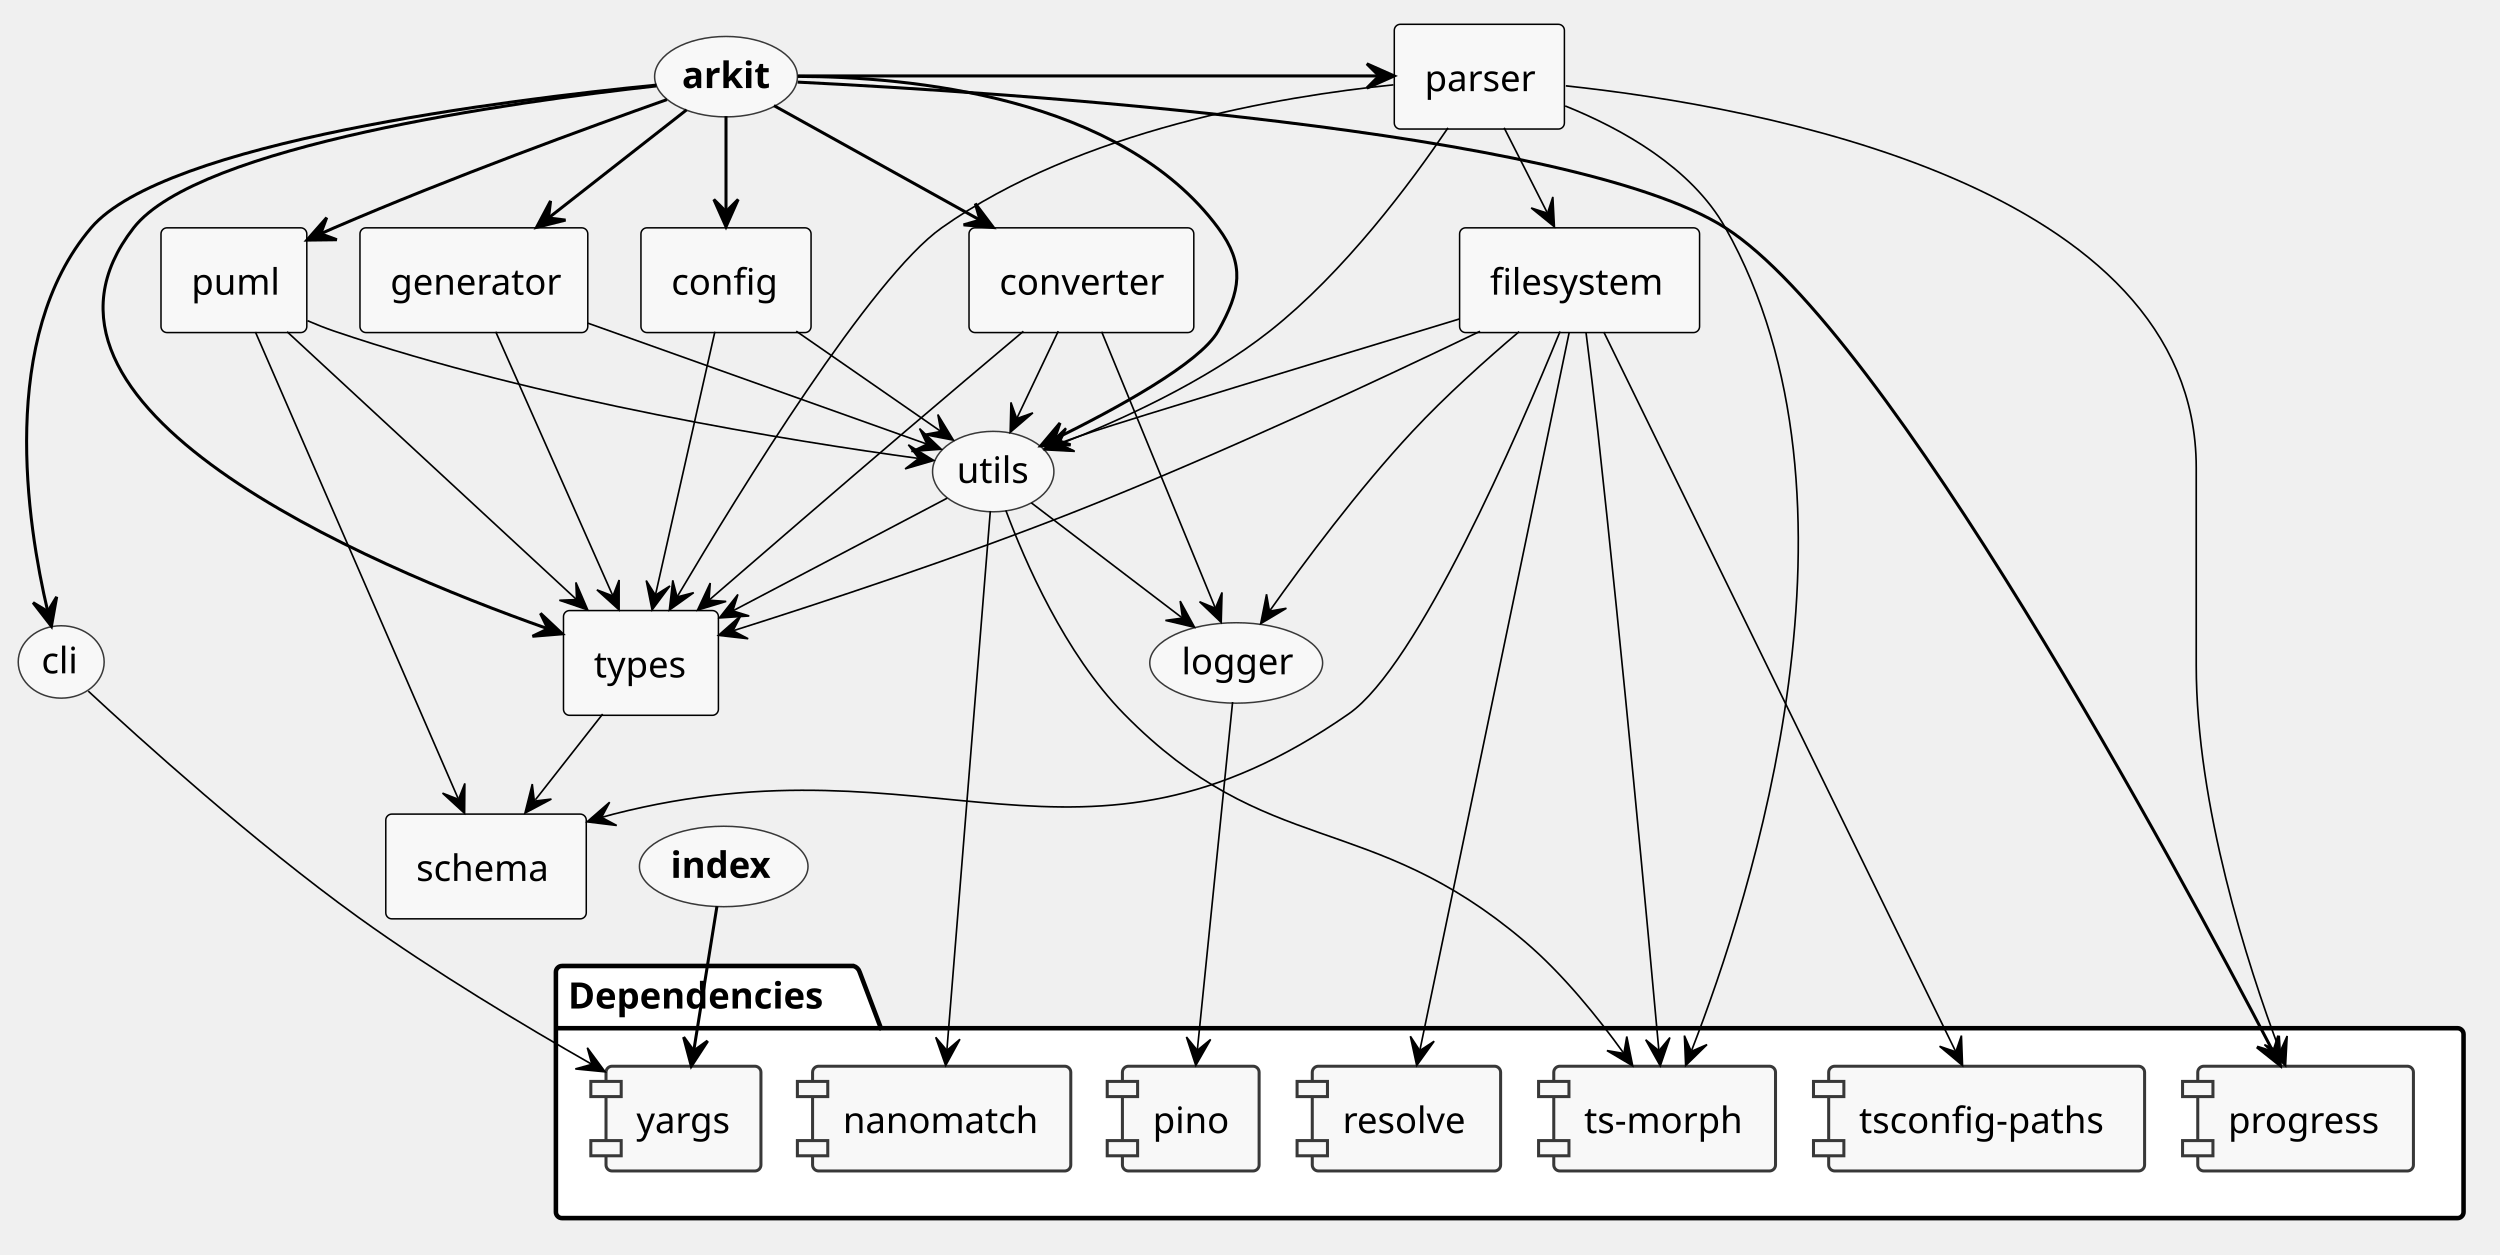
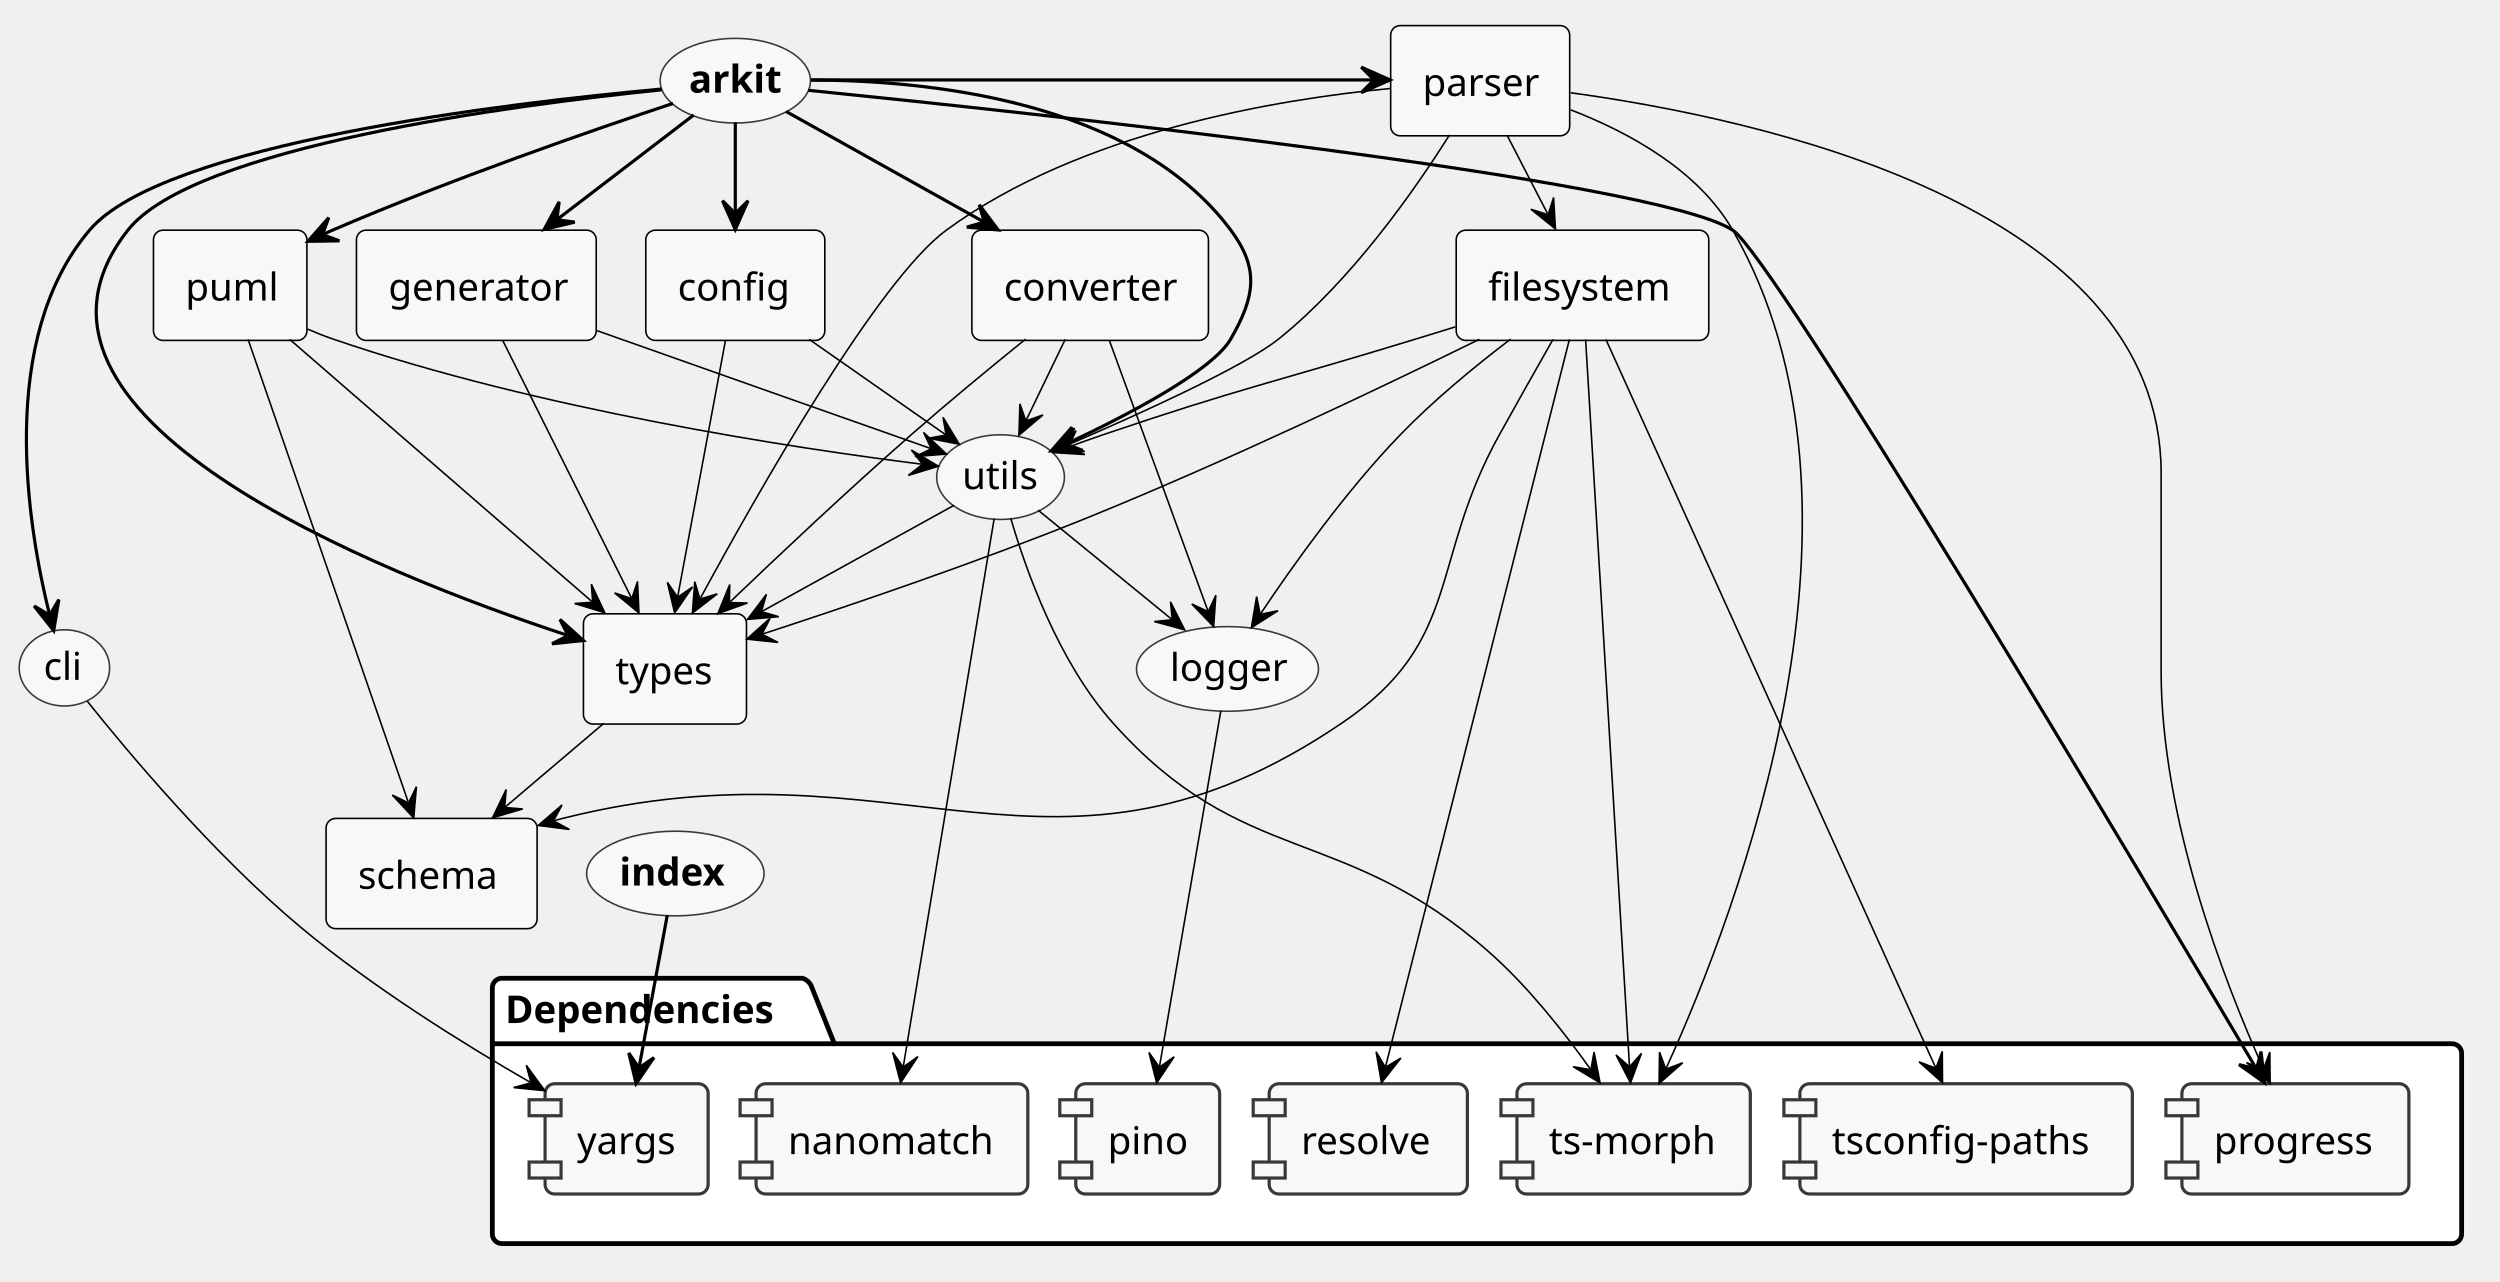
- <svg xmlns="http://www.w3.org/2000/svg" contentScriptType="application/ecmascript" contentStyleType="text/css" height="413px" preserveAspectRatio="none" style="width:823px;height:413px;" version="1.1" viewBox="0 0 823 413" width="823px" zoomAndPan="magnify">
+ <svg xmlns="http://www.w3.org/2000/svg" contentScriptType="application/ecmascript" contentStyleType="text/css" height="401px" preserveAspectRatio="none" style="width:782px;height:401px;" version="1.1" viewBox="0 0 782 401" width="782px" zoomAndPan="magnify">
  <defs />
  <g>
-     <path d="M185,318 L281,318 A3,3 0 0 1 283,320 L290,338.484 L809,338.484 A2,2 0 0 1 811,340.484 L811,399 A2,2 0 0 1 809,401 L185,401 A2,2 0 0 1 183,399 L183,320 A2,2 0 0 1 185,318 " fill="#FFFFFF" style="stroke: #000000; stroke-width: 1.5;" />
-     <line style="stroke: #000000; stroke-width: 1.5;" x1="183" x2="290" y1="338.484" y2="338.484" />
-     <text fill="#000000" font-family="Tahoma, sans-serif" font-size="12" font-weight="bold" lengthAdjust="spacingAndGlyphs" textLength="94" x="187" y="332.006">Dependencies</text>
-     <rect fill="#F8F8F8" height="34.484" rx="2" ry="2" style="stroke: #383838; stroke-width: 1.0;" width="85" x="267.5" y="351" />
-     <rect fill="#F8F8F8" height="5" style="stroke: #383838; stroke-width: 1.0;" width="10" x="262.5" y="356" />
-     <rect fill="#F8F8F8" height="5" style="stroke: #383838; stroke-width: 1.0;" width="10" x="262.5" y="375.484" />
-     <text fill="#000000" font-family="Tahoma, sans-serif" font-size="12" lengthAdjust="spacingAndGlyphs" textLength="65" x="277.5" y="373.006">nanomatch</text>
-     <rect fill="#F8F8F8" height="34.484" rx="2" ry="2" style="stroke: #383838; stroke-width: 1.0;" width="45" x="369.5" y="351" />
-     <rect fill="#F8F8F8" height="5" style="stroke: #383838; stroke-width: 1.0;" width="10" x="364.5" y="356" />
-     <rect fill="#F8F8F8" height="5" style="stroke: #383838; stroke-width: 1.0;" width="10" x="364.5" y="375.484" />
-     <text fill="#000000" font-family="Tahoma, sans-serif" font-size="12" lengthAdjust="spacingAndGlyphs" textLength="25" x="379.5" y="373.006">pino</text>
-     <rect fill="#F8F8F8" height="34.484" rx="2" ry="2" style="stroke: #383838; stroke-width: 1.0;" width="71" x="723.5" y="351" />
-     <rect fill="#F8F8F8" height="5" style="stroke: #383838; stroke-width: 1.0;" width="10" x="718.5" y="356" />
-     <rect fill="#F8F8F8" height="5" style="stroke: #383838; stroke-width: 1.0;" width="10" x="718.5" y="375.484" />
-     <text fill="#000000" font-family="Tahoma, sans-serif" font-size="12" lengthAdjust="spacingAndGlyphs" textLength="51" x="733.5" y="373.006">progress</text>
-     <rect fill="#F8F8F8" height="34.484" rx="2" ry="2" style="stroke: #383838; stroke-width: 1.0;" width="62" x="432" y="351" />
-     <rect fill="#F8F8F8" height="5" style="stroke: #383838; stroke-width: 1.0;" width="10" x="427" y="356" />
-     <rect fill="#F8F8F8" height="5" style="stroke: #383838; stroke-width: 1.0;" width="10" x="427" y="375.484" />
-     <text fill="#000000" font-family="Tahoma, sans-serif" font-size="12" lengthAdjust="spacingAndGlyphs" textLength="42" x="442" y="373.006">resolve</text>
-     <rect fill="#F8F8F8" height="34.484" rx="2" ry="2" style="stroke: #383838; stroke-width: 1.0;" width="73" x="511.5" y="351" />
-     <rect fill="#F8F8F8" height="5" style="stroke: #383838; stroke-width: 1.0;" width="10" x="506.5" y="356" />
-     <rect fill="#F8F8F8" height="5" style="stroke: #383838; stroke-width: 1.0;" width="10" x="506.5" y="375.484" />
-     <text fill="#000000" font-family="Tahoma, sans-serif" font-size="12" lengthAdjust="spacingAndGlyphs" textLength="53" x="521.5" y="373.006">ts-morph</text>
-     <rect fill="#F8F8F8" height="34.484" rx="2" ry="2" style="stroke: #383838; stroke-width: 1.0;" width="104" x="602" y="351" />
-     <rect fill="#F8F8F8" height="5" style="stroke: #383838; stroke-width: 1.0;" width="10" x="597" y="356" />
-     <rect fill="#F8F8F8" height="5" style="stroke: #383838; stroke-width: 1.0;" width="10" x="597" y="375.484" />
-     <text fill="#000000" font-family="Tahoma, sans-serif" font-size="12" lengthAdjust="spacingAndGlyphs" textLength="84" x="612" y="373.006">tsconfig-paths</text>
-     <rect fill="#F8F8F8" height="34.484" rx="2" ry="2" style="stroke: #383838; stroke-width: 1.0;" width="51" x="199.5" y="351" />
-     <rect fill="#F8F8F8" height="5" style="stroke: #383838; stroke-width: 1.0;" width="10" x="194.5" y="356" />
-     <rect fill="#F8F8F8" height="5" style="stroke: #383838; stroke-width: 1.0;" width="10" x="194.5" y="375.484" />
-     <text fill="#000000" font-family="Tahoma, sans-serif" font-size="12" lengthAdjust="spacingAndGlyphs" textLength="31" x="209.5" y="373.006">yargs</text>
-     <ellipse cx="239.006" cy="25.242" fill="#F8F8F8" rx="23.506" ry="13.242" style="stroke: #383838; stroke-width: 0.5;" />
-     <text fill="#000000" font-family="Tahoma, sans-serif" font-size="12" font-weight="bold" lengthAdjust="spacingAndGlyphs" textLength="29" x="224.506" y="28.984">arkit</text>
-     <ellipse cx="20.145" cy="217.916" fill="#F8F8F8" rx="14.145" ry="11.916" style="stroke: #383838; stroke-width: 0.5;" />
-     <text fill="#000000" font-family="Tahoma, sans-serif" font-size="12" lengthAdjust="spacingAndGlyphs" textLength="13" x="13.645" y="221.658">cli</text>
-     <rect fill="#F8F8F8" height="34.484" rx="2" ry="2" style="stroke: #000000; stroke-width: 0.5;" width="56" x="211" y="75" />
-     <text fill="#000000" font-family="Tahoma, sans-serif" font-size="12" lengthAdjust="spacingAndGlyphs" textLength="36" x="221" y="97.006">config</text>
-     <rect fill="#F8F8F8" height="34.484" rx="2" ry="2" style="stroke: #000000; stroke-width: 0.5;" width="74" x="319" y="75" />
-     <text fill="#000000" font-family="Tahoma, sans-serif" font-size="12" lengthAdjust="spacingAndGlyphs" textLength="54" x="329" y="97.006">converter</text>
-     <rect fill="#F8F8F8" height="34.484" rx="2" ry="2" style="stroke: #000000; stroke-width: 0.5;" width="79" x="480.5" y="75" />
-     <text fill="#000000" font-family="Tahoma, sans-serif" font-size="12" lengthAdjust="spacingAndGlyphs" textLength="59" x="490.5" y="97.006">filesystem</text>
-     <rect fill="#F8F8F8" height="34.484" rx="2" ry="2" style="stroke: #000000; stroke-width: 0.5;" width="75" x="118.5" y="75" />
-     <text fill="#000000" font-family="Tahoma, sans-serif" font-size="12" lengthAdjust="spacingAndGlyphs" textLength="55" x="128.5" y="97.006">generator</text>
-     <ellipse cx="238.249" cy="285.242" fill="#F8F8F8" rx="27.749" ry="13.242" style="stroke: #383838; stroke-width: 0.5;" />
-     <text fill="#000000" font-family="Tahoma, sans-serif" font-size="12" font-weight="bold" lengthAdjust="spacingAndGlyphs" textLength="35" x="220.749" y="288.984">index</text>
-     <ellipse cx="406.956" cy="218.242" fill="#F8F8F8" rx="28.456" ry="13.242" style="stroke: #383838; stroke-width: 0.5;" />
-     <text fill="#000000" font-family="Tahoma, sans-serif" font-size="12" lengthAdjust="spacingAndGlyphs" textLength="36" x="388.956" y="221.984">logger</text>
-     <rect fill="#F8F8F8" height="34.484" rx="2" ry="2" style="stroke: #000000; stroke-width: 0.5;" width="56" x="459" y="8" />
-     <text fill="#000000" font-family="Tahoma, sans-serif" font-size="12" lengthAdjust="spacingAndGlyphs" textLength="36" x="469" y="30.006">parser</text>
-     <rect fill="#F8F8F8" height="34.484" rx="2" ry="2" style="stroke: #000000; stroke-width: 0.5;" width="48" x="53" y="75" />
-     <text fill="#000000" font-family="Tahoma, sans-serif" font-size="12" lengthAdjust="spacingAndGlyphs" textLength="28" x="63" y="97.006">puml</text>
-     <rect fill="#F8F8F8" height="34.484" rx="2" ry="2" style="stroke: #000000; stroke-width: 0.5;" width="66" x="127" y="268" />
-     <text fill="#000000" font-family="Tahoma, sans-serif" font-size="12" lengthAdjust="spacingAndGlyphs" textLength="46" x="137" y="290.006">schema</text>
-     <rect fill="#F8F8F8" height="34.484" rx="2" ry="2" style="stroke: #000000; stroke-width: 0.5;" width="51" x="185.5" y="201" />
-     <text fill="#000000" font-family="Tahoma, sans-serif" font-size="12" lengthAdjust="spacingAndGlyphs" textLength="31" x="195.5" y="223.006">types</text>
-     <ellipse cx="326.971" cy="155.242" fill="#F8F8F8" rx="19.971" ry="13.242" style="stroke: #383838; stroke-width: 0.5;" />
-     <text fill="#000000" font-family="Tahoma, sans-serif" font-size="12" lengthAdjust="spacingAndGlyphs" textLength="24" x="314.971" y="158.984">utils</text>
-     <path d="M216.106,28.007 C166.997,32.819 54.042,46.767 30,75 C-0.621,110.958 8.903,172.363 15.699,201.184 " fill="none" id="&lt;b&gt;arkit&lt;/b&gt;-cli" style="stroke: #000000; stroke-width: 1.0;" />
-     <polygon fill="#000000" points="16.926,206.172,18.66,196.477,15.732,201.317,10.892,198.388,16.926,206.172" style="stroke: #000000; stroke-width: 1.0;" />
-     <path d="M239,38.226 C239,46.995 239,59.042 239,69.412 " fill="none" id="&lt;b&gt;arkit&lt;/b&gt;-_config" style="stroke: #000000; stroke-width: 1.0;" />
-     <polygon fill="#000000" points="239,74.655,243,65.655,239,69.655,235,65.655,239,74.655" style="stroke: #000000; stroke-width: 1.0;" />
-     <path d="M254.779,34.766 C272.016,44.342 300.133,59.963 322.364,72.314 " fill="none" id="&lt;b&gt;arkit&lt;/b&gt;-_converter" style="stroke: #000000; stroke-width: 1.0;" />
-     <polygon fill="#000000" points="327.013,74.896,321.088,67.029,322.642,72.468,317.203,74.022,327.013,74.896" style="stroke: #000000; stroke-width: 1.0;" />
-     <path d="M226.031,36.156 C213.945,45.621 195.603,59.986 180.721,71.64 " fill="none" id="&lt;b&gt;arkit&lt;/b&gt;-_generator" style="stroke: #000000; stroke-width: 1.0;" />
-     <polygon fill="#000000" points="176.623,74.849,186.175,72.45,180.56,71.766,181.243,66.151,176.623,74.849" style="stroke: #000000; stroke-width: 1.0;" />
-     <path d="M262.734,25 C326.357,25 389.979,25 453.601,25 " fill="none" id="&lt;b&gt;arkit&lt;/b&gt;-_parser" style="stroke: #000000; stroke-width: 1.0;" />
-     <polygon fill="#000000" points="458.967,25,449.967,21,453.967,25,449.967,29,458.967,25" style="stroke: #000000; stroke-width: 1.0;" />
-     <path d="M262.579,27.033 C329.16,30.331 517.062,42.373 568,75 C621.816,109.471 716.675,285.49 748.359,346.302 " fill="none" id="&lt;b&gt;arkit&lt;/b&gt;-progress" style="stroke: #000000; stroke-width: 1.0;" />
-     <polygon fill="#000000" points="750.705,350.816,750.103,340.986,748.399,346.38,743.005,344.675,750.705,350.816" style="stroke: #000000; stroke-width: 1.0;" />
-     <path d="M219.554,32.78 C194.116,41.786 148.276,58.49 110,75 C108.63,75.591 107.234,76.208 105.828,76.841 " fill="none" id="&lt;b&gt;arkit&lt;/b&gt;-_puml" style="stroke: #000000; stroke-width: 1.0;" />
-     <polygon fill="#000000" points="101.037,79.042,110.885,78.919,105.58,76.954,107.545,71.65,101.037,79.042" style="stroke: #000000; stroke-width: 1.0;" />
-     <path d="M216.071,28.288 C169.221,33.486 65.143,47.886 44,75 C-1.867,133.819 120.379,185.805 180.211,206.946 " fill="none" id="&lt;b&gt;arkit&lt;/b&gt;-_types" style="stroke: #000000; stroke-width: 1.0;" />
-     <polygon fill="#000000" points="185.104,208.655,177.926,201.911,180.384,207.006,175.288,209.464,185.104,208.655" style="stroke: #000000; stroke-width: 1.0;" />
-     <path d="M262.588,25.146 C299.184,25.267 368.776,31.587 401,75 C410.007,87.134 408.406,95.828 401,109 C395.03,119.617 366.979,134.819 347.186,144.55 " fill="none" id="&lt;b&gt;arkit&lt;/b&gt;-utils" style="stroke: #000000; stroke-width: 1.0;" />
-     <polygon fill="#000000" points="342.6,146.78,352.443,146.442,347.097,144.594,348.945,139.248,342.6,146.78" style="stroke: #000000; stroke-width: 1.0;" />
-     <path d="M29.063,227.521 C45.902,243.157 83.448,277.107 118,302 C142.861,319.911 172.788,337.806 194.663,350.272 " fill="none" id="cli-yargs" style="stroke: #000000; stroke-width: 0.55;" />
-     <polygon fill="#000000" points="199.204,352.848,193.35,344.928,194.855,350.381,189.402,351.886,199.204,352.848" style="stroke: #000000; stroke-width: 0.55;" />
-     <path d="M235.339,109.211 C230.33,131.397 221.329,171.258 215.788,195.794 " fill="none" id="_config-_types" style="stroke: #000000; stroke-width: 0.55;" />
-     <polygon fill="#000000" points="214.661,200.785,220.545,192.887,215.762,195.908,212.742,191.125,214.661,200.785" style="stroke: #000000; stroke-width: 0.55;" />
-     <path d="M262.121,109.027 C276.945,119.302 295.884,132.431 309.468,141.847 " fill="none" id="_config-utils" style="stroke: #000000; stroke-width: 0.55;" />
-     <polygon fill="#000000" points="313.855,144.888,308.738,136.473,309.746,142.039,304.18,143.047,313.855,144.888" style="stroke: #000000; stroke-width: 0.55;" />
-     <path d="M362.667,109.211 C372.347,132.746 390.206,176.169 400.045,200.09 " fill="none" id="_converter-logger" style="stroke: #000000; stroke-width: 0.55;" />
-     <polygon fill="#000000" points="402.017,204.885,402.294,195.04,400.116,200.261,394.895,198.082,402.017,204.885" style="stroke: #000000; stroke-width: 0.55;" />
-     <path d="M336.89,109.063 C325.561,118.605 310.935,130.961 298,142 C276,160.775 251.004,182.348 233.468,197.523 " fill="none" id="_converter-_types" style="stroke: #000000; stroke-width: 0.55;" />
-     <polygon fill="#000000" points="229.622,200.853,239.045,197.988,233.403,197.581,233.809,191.939,229.622,200.853" style="stroke: #000000; stroke-width: 0.55;" />
-     <path d="M348.381,109.027 C344.189,117.843 339,128.759 334.783,137.629 " fill="none" id="_converter-utils" style="stroke: #000000; stroke-width: 0.55;" />
-     <polygon fill="#000000" points="332.553,142.32,340.029,135.908,334.699,137.804,332.803,132.474,332.553,142.32" style="stroke: #000000; stroke-width: 0.55;" />
-     <path d="M500.099,109.178 C489.273,118.354 475.904,130.311 465,142 C447.143,161.144 429.087,185.449 417.972,201.113 " fill="none" id="_filesystem-logger" style="stroke: #000000; stroke-width: 0.55;" />
-     <polygon fill="#000000" points="415.027,205.291,423.483,200.241,417.909,201.205,416.945,195.631,415.027,205.291" style="stroke: #000000; stroke-width: 0.55;" />
-     <path d="M516.605,109.319 C506.804,156.435 478.461,292.681 467.449,345.614 " fill="none" id="_filesystem-resolve" style="stroke: #000000; stroke-width: 0.55;" />
-     <polygon fill="#000000" points="466.377,350.766,472.126,342.769,467.395,345.871,464.294,341.14,466.377,350.766" style="stroke: #000000; stroke-width: 0.55;" />
-     <path d="M513.565,109.131 C499.763,142.895 466.73,219.2 444,235 C354.868,296.958 307.183,241.17 202,268 C200.743,268.321 199.472,268.667 198.195,269.035 " fill="none" id="_filesystem-_schema" style="stroke: #000000; stroke-width: 0.55;" />
-     <polygon fill="#000000" points="193.248,270.547,203.024,271.742,198.03,269.086,200.686,264.091,193.248,270.547" style="stroke: #000000; stroke-width: 0.55;" />
-     <path d="M522.1,109.322 C523.299,118.846 524.799,131.096 526,142 C534.242,216.86 542.488,305.908 546.102,345.817 " fill="none" id="_filesystem-ts-morph" style="stroke: #000000; stroke-width: 0.55;" />
-     <polygon fill="#000000" points="546.561,350.889,549.735,341.566,546.111,345.909,541.767,342.286,546.561,350.889" style="stroke: #000000; stroke-width: 0.55;" />
-     <path d="M527.981,109.319 C551.116,156.625 618.193,293.783 643.853,346.252 " fill="none" id="_filesystem-tsconfig-paths" style="stroke: #000000; stroke-width: 0.55;" />
-     <polygon fill="#000000" points="646.061,350.766,645.7,340.924,643.864,346.274,638.514,344.439,646.061,350.766" style="stroke: #000000; stroke-width: 0.55;" />
-     <path d="M487.229,109.055 C454.227,124.946 401.658,149.51 355,168 C316.359,183.313 270.8,198.319 241.436,207.607 " fill="none" id="_filesystem-_types" style="stroke: #000000; stroke-width: 0.55;" />
-     <polygon fill="#000000" points="236.507,209.16,246.293,210.27,241.276,207.657,243.888,202.64,236.507,209.16" style="stroke: #000000; stroke-width: 0.55;" />
-     <path d="M480.381,105.017 C436.861,118.235 371.571,138.127 360,142 C356.26,143.252 352.304,144.637 348.478,146.008 " fill="none" id="_filesystem-utils" style="stroke: #000000; stroke-width: 0.55;" />
-     <polygon fill="#000000" points="343.729,147.727,353.553,148.426,348.431,146.025,350.831,140.903,343.729,147.727" style="stroke: #000000; stroke-width: 0.55;" />
-     <path d="M163.19,109.211 C173.072,131.49 190.859,171.592 201.73,196.101 " fill="none" id="_generator-_types" style="stroke: #000000; stroke-width: 0.55;" />
-     <polygon fill="#000000" points="203.808,200.785,203.815,190.936,201.781,196.214,196.502,194.18,203.808,200.785" style="stroke: #000000; stroke-width: 0.55;" />
-     <path d="M193.527,106.387 C227.586,118.537 276.663,136.043 304.841,146.095 " fill="none" id="_generator-utils" style="stroke: #000000; stroke-width: 0.55;" />
-     <polygon fill="#000000" points="309.851,147.882,302.718,141.091,305.142,146.202,300.03,148.626,309.851,147.882" style="stroke: #000000; stroke-width: 0.55;" />
-     <path d="M236.026,298.302 C234.014,310.837 230.854,330.524 228.432,345.617 " fill="none" id="&lt;b&gt;index&lt;/b&gt;-yargs" style="stroke: #000000; stroke-width: 1.0;" />
-     <polygon fill="#000000" points="227.576,350.947,232.952,342.695,228.368,346.01,225.053,341.427,227.576,350.947" style="stroke: #000000; stroke-width: 1.0;" />
-     <path d="M405.772,231.111 C403.233,256.172 397.371,314.003 394.175,345.54 " fill="none" id="logger-pino" style="stroke: #000000; stroke-width: 0.55;" />
-     <polygon fill="#000000" points="393.648,350.738,398.535,342.187,394.152,345.764,390.576,341.38,393.648,350.738" style="stroke: #000000; stroke-width: 0.55;" />
-     <path d="M495.157,42.067 C499.409,50.442 504.663,60.791 509.243,69.812 " fill="none" id="_parser-_filesystem" style="stroke: #000000; stroke-width: 0.55;" />
-     <polygon fill="#000000" points="511.707,74.666,511.198,64.83,509.443,70.208,504.065,68.453,511.707,74.666" style="stroke: #000000; stroke-width: 0.55;" />
-     <path d="M515.467,28.262 C578.236,34.963 723,60.546 723,154 C723,154 723,154 723,219 C723,265.303 739.842,317.505 750.487,345.874 " fill="none" id="_parser-progress" style="stroke: #000000; stroke-width: 0.55;" />
-     <polygon fill="#000000" points="752.397,350.887,752.931,341.053,750.617,346.215,745.455,343.901,752.397,350.887" style="stroke: #000000; stroke-width: 0.55;" />
-     <path d="M515.261,34.879 C533.864,42.364 556.78,55.1 568,75 C618.546,164.652 576.59,295.226 556.864,345.848 " fill="none" id="_parser-ts-morph" style="stroke: #000000; stroke-width: 0.55;" />
-     <polygon fill="#000000" points="554.915,350.776,561.945,343.878,556.754,346.127,554.505,340.936,554.915,350.776" style="stroke: #000000; stroke-width: 0.55;" />
-     <path d="M458.732,27.929 C421.532,31.7 355.542,42.76 310,75 C286.819,91.41 243.9,160.998 223.026,196.291 " fill="none" id="_parser-_types" style="stroke: #000000; stroke-width: 0.55;" />
-     <polygon fill="#000000" points="220.352,200.83,228.366,195.106,222.89,196.522,221.473,191.045,220.352,200.83" style="stroke: #000000; stroke-width: 0.55;" />
-     <path d="M476.686,42.089 C464.442,60.197 442.563,89.61 418,109 C396.702,125.812 368.11,138.678 348.699,146.264 " fill="none" id="_parser-utils" style="stroke: #000000; stroke-width: 0.55;" />
-     <polygon fill="#000000" points="343.972,148.078,353.808,148.588,348.64,146.287,350.942,141.119,343.972,148.078" style="stroke: #000000; stroke-width: 0.55;" />
-     <path d="M84.076,109.285 C99.084,143.819 134.093,224.383 150.805,262.839 " fill="none" id="_puml-_schema" style="stroke: #000000; stroke-width: 0.55;" />
-     <polygon fill="#000000" points="152.941,267.757,153.022,257.909,150.948,263.171,145.685,261.097,152.941,267.757" style="stroke: #000000; stroke-width: 0.55;" />
-     <path d="M94.518,109.211 C118.995,131.861 163.38,172.934 189.726,197.314 " fill="none" id="_puml-_types" style="stroke: #000000; stroke-width: 0.55;" />
-     <polygon fill="#000000" points="193.478,200.785,189.589,191.737,189.808,197.389,184.155,197.609,193.478,200.785" style="stroke: #000000; stroke-width: 0.55;" />
-     <path d="M101.225,105.574 C104.138,106.838 107.107,108.016 110,109 C177.627,132.01 261.3,145.314 302.174,150.887 " fill="none" id="_puml-utils" style="stroke: #000000; stroke-width: 0.55;" />
-     <polygon fill="#000000" points="307.415,151.591,299.028,146.428,302.459,150.925,297.962,154.357,307.415,151.591" style="stroke: #000000; stroke-width: 0.55;" />
-     <path d="M198.393,235.067 C191.701,243.597 183.401,254.175 176.232,263.312 " fill="none" id="_types-_schema" style="stroke: #000000; stroke-width: 0.55;" />
-     <polygon fill="#000000" points="172.816,267.666,181.518,263.054,175.902,263.732,175.225,258.116,172.816,267.666" style="stroke: #000000; stroke-width: 0.55;" />
-     <path d="M339.5,165.531 C352.836,175.7 374.076,191.896 389.166,203.402 " fill="none" id="utils-logger" style="stroke: #000000; stroke-width: 0.55;" />
-     <polygon fill="#000000" points="393.248,206.514,388.517,197.876,389.272,203.482,383.666,204.237,393.248,206.514" style="stroke: #000000; stroke-width: 0.55;" />
-     <path d="M326.013,168.256 C323.221,202.909 315.244,301.913 311.715,345.713 " fill="none" id="utils-nanomatch" style="stroke: #000000; stroke-width: 0.55;" />
-     <polygon fill="#000000" points="311.307,350.773,316.017,342.123,311.709,345.789,308.043,341.481,311.307,350.773" style="stroke: #000000; stroke-width: 0.55;" />
-     <path d="M331.119,168.009 C337.344,184.721 350.526,215.167 370,235 C417.275,283.145 450.577,266.313 502,310 C514.515,320.632 526.11,335.043 534.527,346.714 " fill="none" id="utils-ts-morph" style="stroke: #000000; stroke-width: 0.55;" />
-     <polygon fill="#000000" points="537.481,350.878,535.535,341.223,534.588,346.8,529.011,345.852,537.481,350.878" style="stroke: #000000; stroke-width: 0.55;" />
-     <path d="M311.835,163.975 C293.987,173.36 263.912,189.176 241.241,201.097 " fill="none" id="utils-_types" style="stroke: #000000; stroke-width: 0.55;" />
-     <polygon fill="#000000" points="236.812,203.427,246.639,202.777,241.237,201.099,242.915,195.697,236.812,203.427" style="stroke: #000000; stroke-width: 0.55;" />
+     <path d="M157,306 L251,306 A4.5,4.5 0 0 1 254,309 L261,326.484 L767,326.484 A3,3 0 0 1 770,329.484 L770,386 A3,3 0 0 1 767,389 L157,389 A3,3 0 0 1 154,386 L154,309 A3,3 0 0 1 157,306 " fill="#FFFFFF" style="stroke: #000000; stroke-width: 1.5;" />
+     <line style="stroke: #000000; stroke-width: 1.5;" x1="154" x2="261" y1="326.484" y2="326.484" />
+     <text fill="#000000" font-family="Tahoma, sans-serif" font-size="12" font-weight="bold" lengthAdjust="spacingAndGlyphs" textLength="94" x="158" y="320.006">Dependencies</text>
+     <rect fill="#F8F8F8" height="34.484" rx="3" ry="3" style="stroke: #383838; stroke-width: 1.0;" width="85" x="236.5" y="339" />
+     <rect fill="#F8F8F8" height="5" style="stroke: #383838; stroke-width: 1.0;" width="10" x="231.5" y="344" />
+     <rect fill="#F8F8F8" height="5" style="stroke: #383838; stroke-width: 1.0;" width="10" x="231.5" y="363.484" />
+     <text fill="#000000" font-family="Tahoma, sans-serif" font-size="12" lengthAdjust="spacingAndGlyphs" textLength="65" x="246.5" y="361.006">nanomatch</text>
+     <rect fill="#F8F8F8" height="34.484" rx="3" ry="3" style="stroke: #383838; stroke-width: 1.0;" width="45" x="336.5" y="339" />
+     <rect fill="#F8F8F8" height="5" style="stroke: #383838; stroke-width: 1.0;" width="10" x="331.5" y="344" />
+     <rect fill="#F8F8F8" height="5" style="stroke: #383838; stroke-width: 1.0;" width="10" x="331.5" y="363.484" />
+     <text fill="#000000" font-family="Tahoma, sans-serif" font-size="12" lengthAdjust="spacingAndGlyphs" textLength="25" x="346.5" y="361.006">pino</text>
+     <rect fill="#F8F8F8" height="34.484" rx="3" ry="3" style="stroke: #383838; stroke-width: 1.0;" width="71" x="682.5" y="339" />
+     <rect fill="#F8F8F8" height="5" style="stroke: #383838; stroke-width: 1.0;" width="10" x="677.5" y="344" />
+     <rect fill="#F8F8F8" height="5" style="stroke: #383838; stroke-width: 1.0;" width="10" x="677.5" y="363.484" />
+     <text fill="#000000" font-family="Tahoma, sans-serif" font-size="12" lengthAdjust="spacingAndGlyphs" textLength="51" x="692.5" y="361.006">progress</text>
+     <rect fill="#F8F8F8" height="34.484" rx="3" ry="3" style="stroke: #383838; stroke-width: 1.0;" width="62" x="397" y="339" />
+     <rect fill="#F8F8F8" height="5" style="stroke: #383838; stroke-width: 1.0;" width="10" x="392" y="344" />
+     <rect fill="#F8F8F8" height="5" style="stroke: #383838; stroke-width: 1.0;" width="10" x="392" y="363.484" />
+     <text fill="#000000" font-family="Tahoma, sans-serif" font-size="12" lengthAdjust="spacingAndGlyphs" textLength="42" x="407" y="361.006">resolve</text>
+     <rect fill="#F8F8F8" height="34.484" rx="3" ry="3" style="stroke: #383838; stroke-width: 1.0;" width="73" x="474.5" y="339" />
+     <rect fill="#F8F8F8" height="5" style="stroke: #383838; stroke-width: 1.0;" width="10" x="469.5" y="344" />
+     <rect fill="#F8F8F8" height="5" style="stroke: #383838; stroke-width: 1.0;" width="10" x="469.5" y="363.484" />
+     <text fill="#000000" font-family="Tahoma, sans-serif" font-size="12" lengthAdjust="spacingAndGlyphs" textLength="53" x="484.5" y="361.006">ts-morph</text>
+     <rect fill="#F8F8F8" height="34.484" rx="3" ry="3" style="stroke: #383838; stroke-width: 1.0;" width="104" x="563" y="339" />
+     <rect fill="#F8F8F8" height="5" style="stroke: #383838; stroke-width: 1.0;" width="10" x="558" y="344" />
+     <rect fill="#F8F8F8" height="5" style="stroke: #383838; stroke-width: 1.0;" width="10" x="558" y="363.484" />
+     <text fill="#000000" font-family="Tahoma, sans-serif" font-size="12" lengthAdjust="spacingAndGlyphs" textLength="84" x="573" y="361.006">tsconfig-paths</text>
+     <rect fill="#F8F8F8" height="34.484" rx="3" ry="3" style="stroke: #383838; stroke-width: 1.0;" width="51" x="170.5" y="339" />
+     <rect fill="#F8F8F8" height="5" style="stroke: #383838; stroke-width: 1.0;" width="10" x="165.5" y="344" />
+     <rect fill="#F8F8F8" height="5" style="stroke: #383838; stroke-width: 1.0;" width="10" x="165.5" y="363.484" />
+     <text fill="#000000" font-family="Tahoma, sans-serif" font-size="12" lengthAdjust="spacingAndGlyphs" textLength="31" x="180.5" y="361.006">yargs</text>
+     <ellipse cx="230.006" cy="25.242" fill="#F8F8F8" rx="23.506" ry="13.242" style="stroke: #383838; stroke-width: 0.5;" />
+     <text fill="#000000" font-family="Tahoma, sans-serif" font-size="12" font-weight="bold" lengthAdjust="spacingAndGlyphs" textLength="29" x="215.506" y="28.984">arkit</text>
+     <ellipse cx="20.145" cy="208.916" fill="#F8F8F8" rx="14.145" ry="11.916" style="stroke: #383838; stroke-width: 0.5;" />
+     <text fill="#000000" font-family="Tahoma, sans-serif" font-size="12" lengthAdjust="spacingAndGlyphs" textLength="13" x="13.645" y="212.658">cli</text>
+     <rect fill="#F8F8F8" height="34.484" rx="3" ry="3" style="stroke: #000000; stroke-width: 0.5;" width="56" x="202" y="72" />
+     <text fill="#000000" font-family="Tahoma, sans-serif" font-size="12" lengthAdjust="spacingAndGlyphs" textLength="36" x="212" y="94.006">config</text>
+     <rect fill="#F8F8F8" height="34.484" rx="3" ry="3" style="stroke: #000000; stroke-width: 0.5;" width="74" x="304" y="72" />
+     <text fill="#000000" font-family="Tahoma, sans-serif" font-size="12" lengthAdjust="spacingAndGlyphs" textLength="54" x="314" y="94.006">converter</text>
+     <rect fill="#F8F8F8" height="34.484" rx="3" ry="3" style="stroke: #000000; stroke-width: 0.5;" width="79" x="455.5" y="72" />
+     <text fill="#000000" font-family="Tahoma, sans-serif" font-size="12" lengthAdjust="spacingAndGlyphs" textLength="59" x="465.5" y="94.006">filesystem</text>
+     <rect fill="#F8F8F8" height="34.484" rx="3" ry="3" style="stroke: #000000; stroke-width: 0.5;" width="75" x="111.5" y="72" />
+     <text fill="#000000" font-family="Tahoma, sans-serif" font-size="12" lengthAdjust="spacingAndGlyphs" textLength="55" x="121.5" y="94.006">generator</text>
+     <ellipse cx="211.249" cy="273.242" fill="#F8F8F8" rx="27.749" ry="13.242" style="stroke: #383838; stroke-width: 0.5;" />
+     <text fill="#000000" font-family="Tahoma, sans-serif" font-size="12" font-weight="bold" lengthAdjust="spacingAndGlyphs" textLength="35" x="193.749" y="276.984">index</text>
+     <ellipse cx="383.956" cy="209.242" fill="#F8F8F8" rx="28.456" ry="13.242" style="stroke: #383838; stroke-width: 0.5;" />
+     <text fill="#000000" font-family="Tahoma, sans-serif" font-size="12" lengthAdjust="spacingAndGlyphs" textLength="36" x="365.956" y="212.984">logger</text>
+     <rect fill="#F8F8F8" height="34.484" rx="3" ry="3" style="stroke: #000000; stroke-width: 0.5;" width="56" x="435" y="8" />
+     <text fill="#000000" font-family="Tahoma, sans-serif" font-size="12" lengthAdjust="spacingAndGlyphs" textLength="36" x="445" y="30.006">parser</text>
+     <rect fill="#F8F8F8" height="34.484" rx="3" ry="3" style="stroke: #000000; stroke-width: 0.5;" width="48" x="48" y="72" />
+     <text fill="#000000" font-family="Tahoma, sans-serif" font-size="12" lengthAdjust="spacingAndGlyphs" textLength="28" x="58" y="94.006">puml</text>
+     <rect fill="#F8F8F8" height="34.484" rx="3" ry="3" style="stroke: #000000; stroke-width: 0.5;" width="66" x="102" y="256" />
+     <text fill="#000000" font-family="Tahoma, sans-serif" font-size="12" lengthAdjust="spacingAndGlyphs" textLength="46" x="112" y="278.006">schema</text>
+     <rect fill="#F8F8F8" height="34.484" rx="3" ry="3" style="stroke: #000000; stroke-width: 0.5;" width="51" x="182.5" y="192" />
+     <text fill="#000000" font-family="Tahoma, sans-serif" font-size="12" lengthAdjust="spacingAndGlyphs" textLength="31" x="192.5" y="214.006">types</text>
+     <ellipse cx="312.971" cy="149.242" fill="#F8F8F8" rx="19.971" ry="13.242" style="stroke: #383838; stroke-width: 0.5;" />
+     <text fill="#000000" font-family="Tahoma, sans-serif" font-size="12" lengthAdjust="spacingAndGlyphs" textLength="24" x="300.971" y="152.984">utils</text>
+     <path d="M206.772,27.863 C158.72,32.235 50.958,44.899 28,72 C-0.952,106.176 8.553,164.212 15.461,192.104 " fill="none" id="&lt;b&gt;arkit&lt;/b&gt;-cli" style="stroke: #000000; stroke-width: 1.0;" />
+     <polygon fill="#000000" points="16.796,197.265,18.413,187.55,15.543,192.424,10.668,189.554,16.796,197.265" style="stroke: #000000; stroke-width: 1.0;" />
+     <path d="M230,38.249 C230,46.348 230,57.183 230,66.673 " fill="none" id="&lt;b&gt;arkit&lt;/b&gt;-_config" style="stroke: #000000; stroke-width: 1.0;" />
+     <polygon fill="#000000" points="230,71.781,234,62.781,230,66.781,226,62.781,230,71.781" style="stroke: #000000; stroke-width: 1.0;" />
+     <path d="M245.904,34.883 C261.954,43.848 287.224,57.963 307.681,69.39 " fill="none" id="&lt;b&gt;arkit&lt;/b&gt;-_converter" style="stroke: #000000; stroke-width: 1.0;" />
+     <polygon fill="#000000" points="312.234,71.933,306.326,64.053,307.868,69.495,302.426,71.037,312.234,71.933" style="stroke: #000000; stroke-width: 1.0;" />
+     <path d="M216.986,35.961 C205.557,44.709 188.599,57.69 174.479,68.497 " fill="none" id="&lt;b&gt;arkit&lt;/b&gt;-_generator" style="stroke: #000000; stroke-width: 1.0;" />
+     <polygon fill="#000000" points="170.197,71.775,179.774,69.479,174.167,68.735,174.911,63.127,170.197,71.775" style="stroke: #000000; stroke-width: 1.0;" />
+     <path d="M253.664,25 C312.27,25 370.876,25 429.482,25 " fill="none" id="&lt;b&gt;arkit&lt;/b&gt;-_parser" style="stroke: #000000; stroke-width: 1.0;" />
+     <polygon fill="#000000" points="434.789,25,425.789,21,429.789,25,425.789,29,434.789,25" style="stroke: #000000; stroke-width: 1.0;" />
+     <path d="M252.81,28.248 C320.625,35.083 517.791,56.125 542,72 C554.876,80.443 668.052,270.557 705.804,334.346 " fill="none" id="&lt;b&gt;arkit&lt;/b&gt;-progress" style="stroke: #000000; stroke-width: 1.0;" />
+     <polygon fill="#000000" points="708.389,338.716,707.249,328.933,705.843,334.413,700.364,333.007,708.389,338.716" style="stroke: #000000; stroke-width: 1.0;" />
+     <path d="M210.521,32.343 C185.533,40.655 140.998,56.058 104,72 C103.059,72.406 102.106,72.825 101.147,73.256 " fill="none" id="&lt;b&gt;arkit&lt;/b&gt;-_puml" style="stroke: #000000; stroke-width: 1.0;" />
+     <polygon fill="#000000" points="96.325,75.48,106.173,75.341,100.865,73.385,102.821,68.077,96.325,75.48" style="stroke: #000000; stroke-width: 1.0;" />
+     <path d="M206.971,28.088 C161.015,32.783 60.566,45.86 40,72 C-5.59,129.944 117.757,179.055 177.582,198.759 " fill="none" id="&lt;b&gt;arkit&lt;/b&gt;-_types" style="stroke: #000000; stroke-width: 1.0;" />
+     <polygon fill="#000000" points="182.472,200.351,175.151,193.762,177.717,198.804,172.676,201.37,182.472,200.351" style="stroke: #000000; stroke-width: 1.0;" />
+     <path d="M253.707,25.046 C288.993,25.081 354.444,31.059 385,72 C394.038,84.11 392.526,92.897 385,106 C379.253,116.007 352.722,129.846 333.535,138.859 " fill="none" id="&lt;b&gt;arkit&lt;/b&gt;-utils" style="stroke: #000000; stroke-width: 1.0;" />
+     <polygon fill="#000000" points="328.832,141.041,338.68,140.882,333.368,138.937,335.313,133.625,328.832,141.041" style="stroke: #000000; stroke-width: 1.0;" />
+     <path d="M27.312,219.36 C39.877,235.087 66.846,267.32 94,290 C116.569,308.85 144.969,326.528 166.067,338.675 " fill="none" id="cli-yargs" style="stroke: #000000; stroke-width: 0.5;" />
+     <polygon fill="#000000" points="170.453,341.182,164.623,333.244,166.112,338.701,160.654,340.19,170.453,341.182" style="stroke: #000000; stroke-width: 0.5;" />
+     <path d="M226.941,106.407 C223.033,127.366 216.263,163.68 211.964,186.74 " fill="none" id="_config-_types" style="stroke: #000000; stroke-width: 0.5;" />
+     <polygon fill="#000000" points="211.033,191.732,216.613,183.617,211.949,186.817,208.749,182.152,211.033,191.732" style="stroke: #000000; stroke-width: 0.5;" />
+     <path d="M253.12,106.156 C266.62,115.59 283.371,127.296 295.72,135.925 " fill="none" id="_config-utils" style="stroke: #000000; stroke-width: 0.5;" />
+     <polygon fill="#000000" points="300.057,138.955,294.971,130.521,295.959,136.091,290.389,137.078,300.057,138.955" style="stroke: #000000; stroke-width: 0.5;" />
+     <path d="M346.979,106.407 C355.131,128.779 369.659,168.647 377.883,191.214 " fill="none" id="_converter-logger" style="stroke: #000000; stroke-width: 0.5;" />
+     <polygon fill="#000000" points="379.635,196.022,380.311,186.196,377.923,191.324,372.794,188.936,379.635,196.022" style="stroke: #000000; stroke-width: 0.5;" />
+     <path d="M320.783,106.086 C310.019,114.781 296.637,125.798 285,136 C265.335,153.239 243.633,173.665 228.295,188.35 " fill="none" id="_converter-_types" style="stroke: #000000; stroke-width: 0.5;" />
+     <polygon fill="#000000" points="224.538,191.954,233.802,188.611,228.146,188.493,228.264,182.837,224.538,191.954" style="stroke: #000000; stroke-width: 0.5;" />
+     <path d="M333.2,106.156 C329.395,114.039 324.823,123.51 320.992,131.445 " fill="none" id="_converter-utils" style="stroke: #000000; stroke-width: 0.5;" />
+     <polygon fill="#000000" points="318.716,136.16,326.23,129.793,320.889,131.657,319.025,126.316,318.716,136.16" style="stroke: #000000; stroke-width: 0.5;" />
+     <path d="M472.528,106.067 C461.564,114.406 448.509,125.111 438,136 C420.988,153.627 404.56,176.668 394.381,191.881 " fill="none" id="_filesystem-logger" style="stroke: #000000; stroke-width: 0.5;" />
+     <polygon fill="#000000" points="391.429,196.336,399.736,191.045,394.192,192.169,393.068,186.625,391.429,196.336" style="stroke: #000000; stroke-width: 0.5;" />
+     <path d="M490.91,106.178 C479.346,151.917 446.411,282.182 433.391,333.677 " fill="none" id="_filesystem-resolve" style="stroke: #000000; stroke-width: 0.5;" />
+     <polygon fill="#000000" points="432.122,338.697,438.206,330.952,433.348,333.85,430.45,328.991,432.122,338.697" style="stroke: #000000; stroke-width: 0.5;" />
+     <path d="M485.792,106.144 C480.791,114.95 474.518,126.053 469,136 C446.905,175.826 457.659,200.386 420,226 C329.656,287.448 281.94,229.265 176,256 C175.055,256.238 174.103,256.493 173.146,256.761 " fill="none" id="_filesystem-_schema" style="stroke: #000000; stroke-width: 0.5;" />
+     <polygon fill="#000000" points="168.34,258.206,178.111,259.445,173.128,256.766,175.807,251.784,168.34,258.206" style="stroke: #000000; stroke-width: 0.5;" />
+     <path d="M495.977,106.178 C498.738,151.917 506.603,282.182 509.713,333.677 " fill="none" id="_filesystem-ts-morph" style="stroke: #000000; stroke-width: 0.5;" />
+     <polygon fill="#000000" points="510.016,338.697,513.466,329.472,509.715,333.706,505.481,329.954,510.016,338.697" style="stroke: #000000; stroke-width: 0.5;" />
+     <path d="M502.326,106.178 C523.08,152.009 582.264,282.708 605.485,333.988 " fill="none" id="_filesystem-tsconfig-paths" style="stroke: #000000; stroke-width: 0.5;" />
+     <polygon fill="#000000" points="607.618,338.697,607.549,328.848,605.555,334.142,600.261,332.149,607.618,338.697" style="stroke: #000000; stroke-width: 0.5;" />
+     <path d="M462.757,106.124 C431.689,121.385 383.172,144.501 340,162 C305.699,175.903 265.42,189.566 238.459,198.341 " fill="none" id="_filesystem-_types" style="stroke: #000000; stroke-width: 0.5;" />
+     <polygon fill="#000000" points="233.584,199.922,243.379,200.953,238.34,198.381,240.913,193.343,233.584,199.922" style="stroke: #000000; stroke-width: 0.5;" />
+     <path d="M455.254,102.236 C451.117,103.508 446.973,104.781 443,106 C399.454,119.365 388.124,121.329 345,136 C341.524,137.182 337.859,138.494 334.3,139.804 " fill="none" id="_filesystem-utils" style="stroke: #000000; stroke-width: 0.5;" />
+     <polygon fill="#000000" points="329.539,141.576,339.369,142.185,334.225,139.832,336.578,134.688,329.539,141.576" style="stroke: #000000; stroke-width: 0.5;" />
+     <path d="M157.204,106.407 C167.727,127.455 185.993,163.986 197.515,187.03 " fill="none" id="_generator-_types" style="stroke: #000000; stroke-width: 0.5;" />
+     <polygon fill="#000000" points="199.866,191.732,199.419,181.893,197.63,187.26,192.263,185.471,199.866,191.732" style="stroke: #000000; stroke-width: 0.5;" />
+     <path d="M186.809,103.45 C189.242,104.314 191.655,105.169 194,106 C227.933,118.021 267.33,131.913 291.198,140.322 " fill="none" id="_generator-utils" style="stroke: #000000; stroke-width: 0.5;" />
+     <polygon fill="#000000" points="296.048,142.031,288.889,135.268,291.332,140.369,286.23,142.813,296.048,142.031" style="stroke: #000000; stroke-width: 0.5;" />
+     <path d="M208.722,286.302 C206.38,298.946 202.691,318.87 199.887,334.013 " fill="none" id="&lt;b&gt;index&lt;/b&gt;-yargs" style="stroke: #000000; stroke-width: 1.0;" />
+     <polygon fill="#000000" points="198.973,338.947,204.545,330.826,199.884,334.031,196.679,329.369,198.973,338.947" style="stroke: #000000; stroke-width: 1.0;" />
+     <path d="M381.869,222.363 C377.605,247.094 367.98,302.918 362.677,333.674 " fill="none" id="logger-pino" style="stroke: #000000; stroke-width: 0.5;" />
+     <polygon fill="#000000" points="361.802,338.749,367.273,330.56,362.652,333.822,359.389,329.2,361.802,338.749" style="stroke: #000000; stroke-width: 0.5;" />
+     <path d="M471.408,42.29 C475.272,49.777 479.906,58.755 484.039,66.764 " fill="none" id="_parser-_filesystem" style="stroke: #000000; stroke-width: 0.5;" />
+     <polygon fill="#000000" points="486.537,71.604,485.964,61.772,484.244,67.161,478.855,65.441,486.537,71.604" style="stroke: #000000; stroke-width: 0.5;" />
+     <path d="M491.285,29.015 C549.225,36.921 676,63.835 676,148 C676,148 676,148 676,210 C676,255.834 695.6,306.714 708.022,334.356 " fill="none" id="_parser-progress" style="stroke: #000000; stroke-width: 0.5;" />
+     <polygon fill="#000000" points="710.1,338.915,710.006,329.067,708.026,334.366,702.727,332.385,710.1,338.915" style="stroke: #000000; stroke-width: 0.5;" />
+     <path d="M491.316,34.359 C509.3,41.301 531.163,53.15 542,72 C591.775,158.582 543.663,284.793 521.178,334.135 " fill="none" id="_parser-ts-morph" style="stroke: #000000; stroke-width: 0.5;" />
+     <polygon fill="#000000" points="518.957,338.942,526.363,332.449,521.054,334.403,519.101,329.094,518.957,338.942" style="stroke: #000000; stroke-width: 0.5;" />
+     <path d="M434.951,27.67 C399.472,31.046 337.957,41.238 296,72 C274.815,87.532 237.688,152.817 219.167,186.972 " fill="none" id="_parser-_types" style="stroke: #000000; stroke-width: 0.5;" />
+     <polygon fill="#000000" points="216.573,191.775,224.369,185.756,218.948,187.375,217.329,181.955,216.573,191.775" style="stroke: #000000; stroke-width: 0.5;" />
+     <path d="M453.398,42.215 C442.339,59.779 422.741,87.732 400,106 C389.242,114.642 356.367,129.528 334.254,139.059 " fill="none" id="_parser-utils" style="stroke: #000000; stroke-width: 0.5;" />
+     <polygon fill="#000000" points="329.436,141.125,339.284,141.252,334.031,139.153,336.129,133.9,329.436,141.125" style="stroke: #000000; stroke-width: 0.5;" />
+     <path d="M77.591,106.151 C88.986,139.07 114.894,213.916 127.64,250.738 " fill="none" id="_puml-_schema" style="stroke: #000000; stroke-width: 0.5;" />
+     <polygon fill="#000000" points="129.422,255.885,130.261,246.072,127.788,251.16,122.7,248.687,129.422,255.885" style="stroke: #000000; stroke-width: 0.5;" />
+     <path d="M90.625,106.16 C115.309,127.577 158.827,165.335 185.374,188.369 " fill="none" id="_puml-_types" style="stroke: #000000; stroke-width: 0.5;" />
+     <polygon fill="#000000" points="189.163,191.657,184.986,182.738,185.386,188.38,179.744,188.78,189.163,191.657" style="stroke: #000000; stroke-width: 0.5;" />
+     <path d="M96.171,102.917 C98.774,104.056 101.415,105.112 104,106 C168.65,128.215 248.81,140.238 288.443,145.211 " fill="none" id="_puml-utils" style="stroke: #000000; stroke-width: 0.5;" />
+     <polygon fill="#000000" points="293.531,145.839,285.089,140.766,288.569,145.226,284.108,148.706,293.531,145.839" style="stroke: #000000; stroke-width: 0.5;" />
+     <path d="M188.82,226.29 C179.348,234.335 167.849,244.101 157.916,252.537 " fill="none" id="_types-_schema" style="stroke: #000000; stroke-width: 0.5;" />
+     <polygon fill="#000000" points="154.052,255.819,163.501,253.042,157.863,252.582,158.322,246.944,154.052,255.819" style="stroke: #000000; stroke-width: 0.5;" />
+     <path d="M324.724,159.578 C336.146,168.908 353.646,183.204 366.674,193.846 " fill="none" id="utils-logger" style="stroke: #000000; stroke-width: 0.5;" />
+     <polygon fill="#000000" points="370.562,197.022,366.123,188.23,366.69,193.859,361.062,194.426,370.562,197.022" style="stroke: #000000; stroke-width: 0.5;" />
+     <path d="M310.975,162.21 C305.37,196.004 289.6,291.089 282.519,333.782 " fill="none" id="utils-nanomatch" style="stroke: #000000; stroke-width: 0.5;" />
+     <polygon fill="#000000" points="281.7,338.721,287.119,330.497,282.518,333.789,279.227,329.188,281.7,338.721" style="stroke: #000000; stroke-width: 0.5;" />
+     <path d="M316.138,162.032 C320.834,178.142 331.003,206.902 348,226 C388.844,271.893 420.023,257.251 466,298 C478.101,308.725 489.371,323.01 497.606,334.596 " fill="none" id="utils-ts-morph" style="stroke: #000000; stroke-width: 0.5;" />
+     <polygon fill="#000000" points="500.499,338.731,498.618,329.063,497.633,334.634,492.062,333.649,500.499,338.731" style="stroke: #000000; stroke-width: 0.5;" />
+     <path d="M298.4,158.065 C282.893,166.63 257.941,180.414 238.176,191.331 " fill="none" id="utils-_types" style="stroke: #000000; stroke-width: 0.5;" />
+     <polygon fill="#000000" points="233.787,193.756,243.599,192.904,238.163,191.338,239.73,185.902,233.787,193.756" style="stroke: #000000; stroke-width: 0.5;" />
  </g>
</svg>
